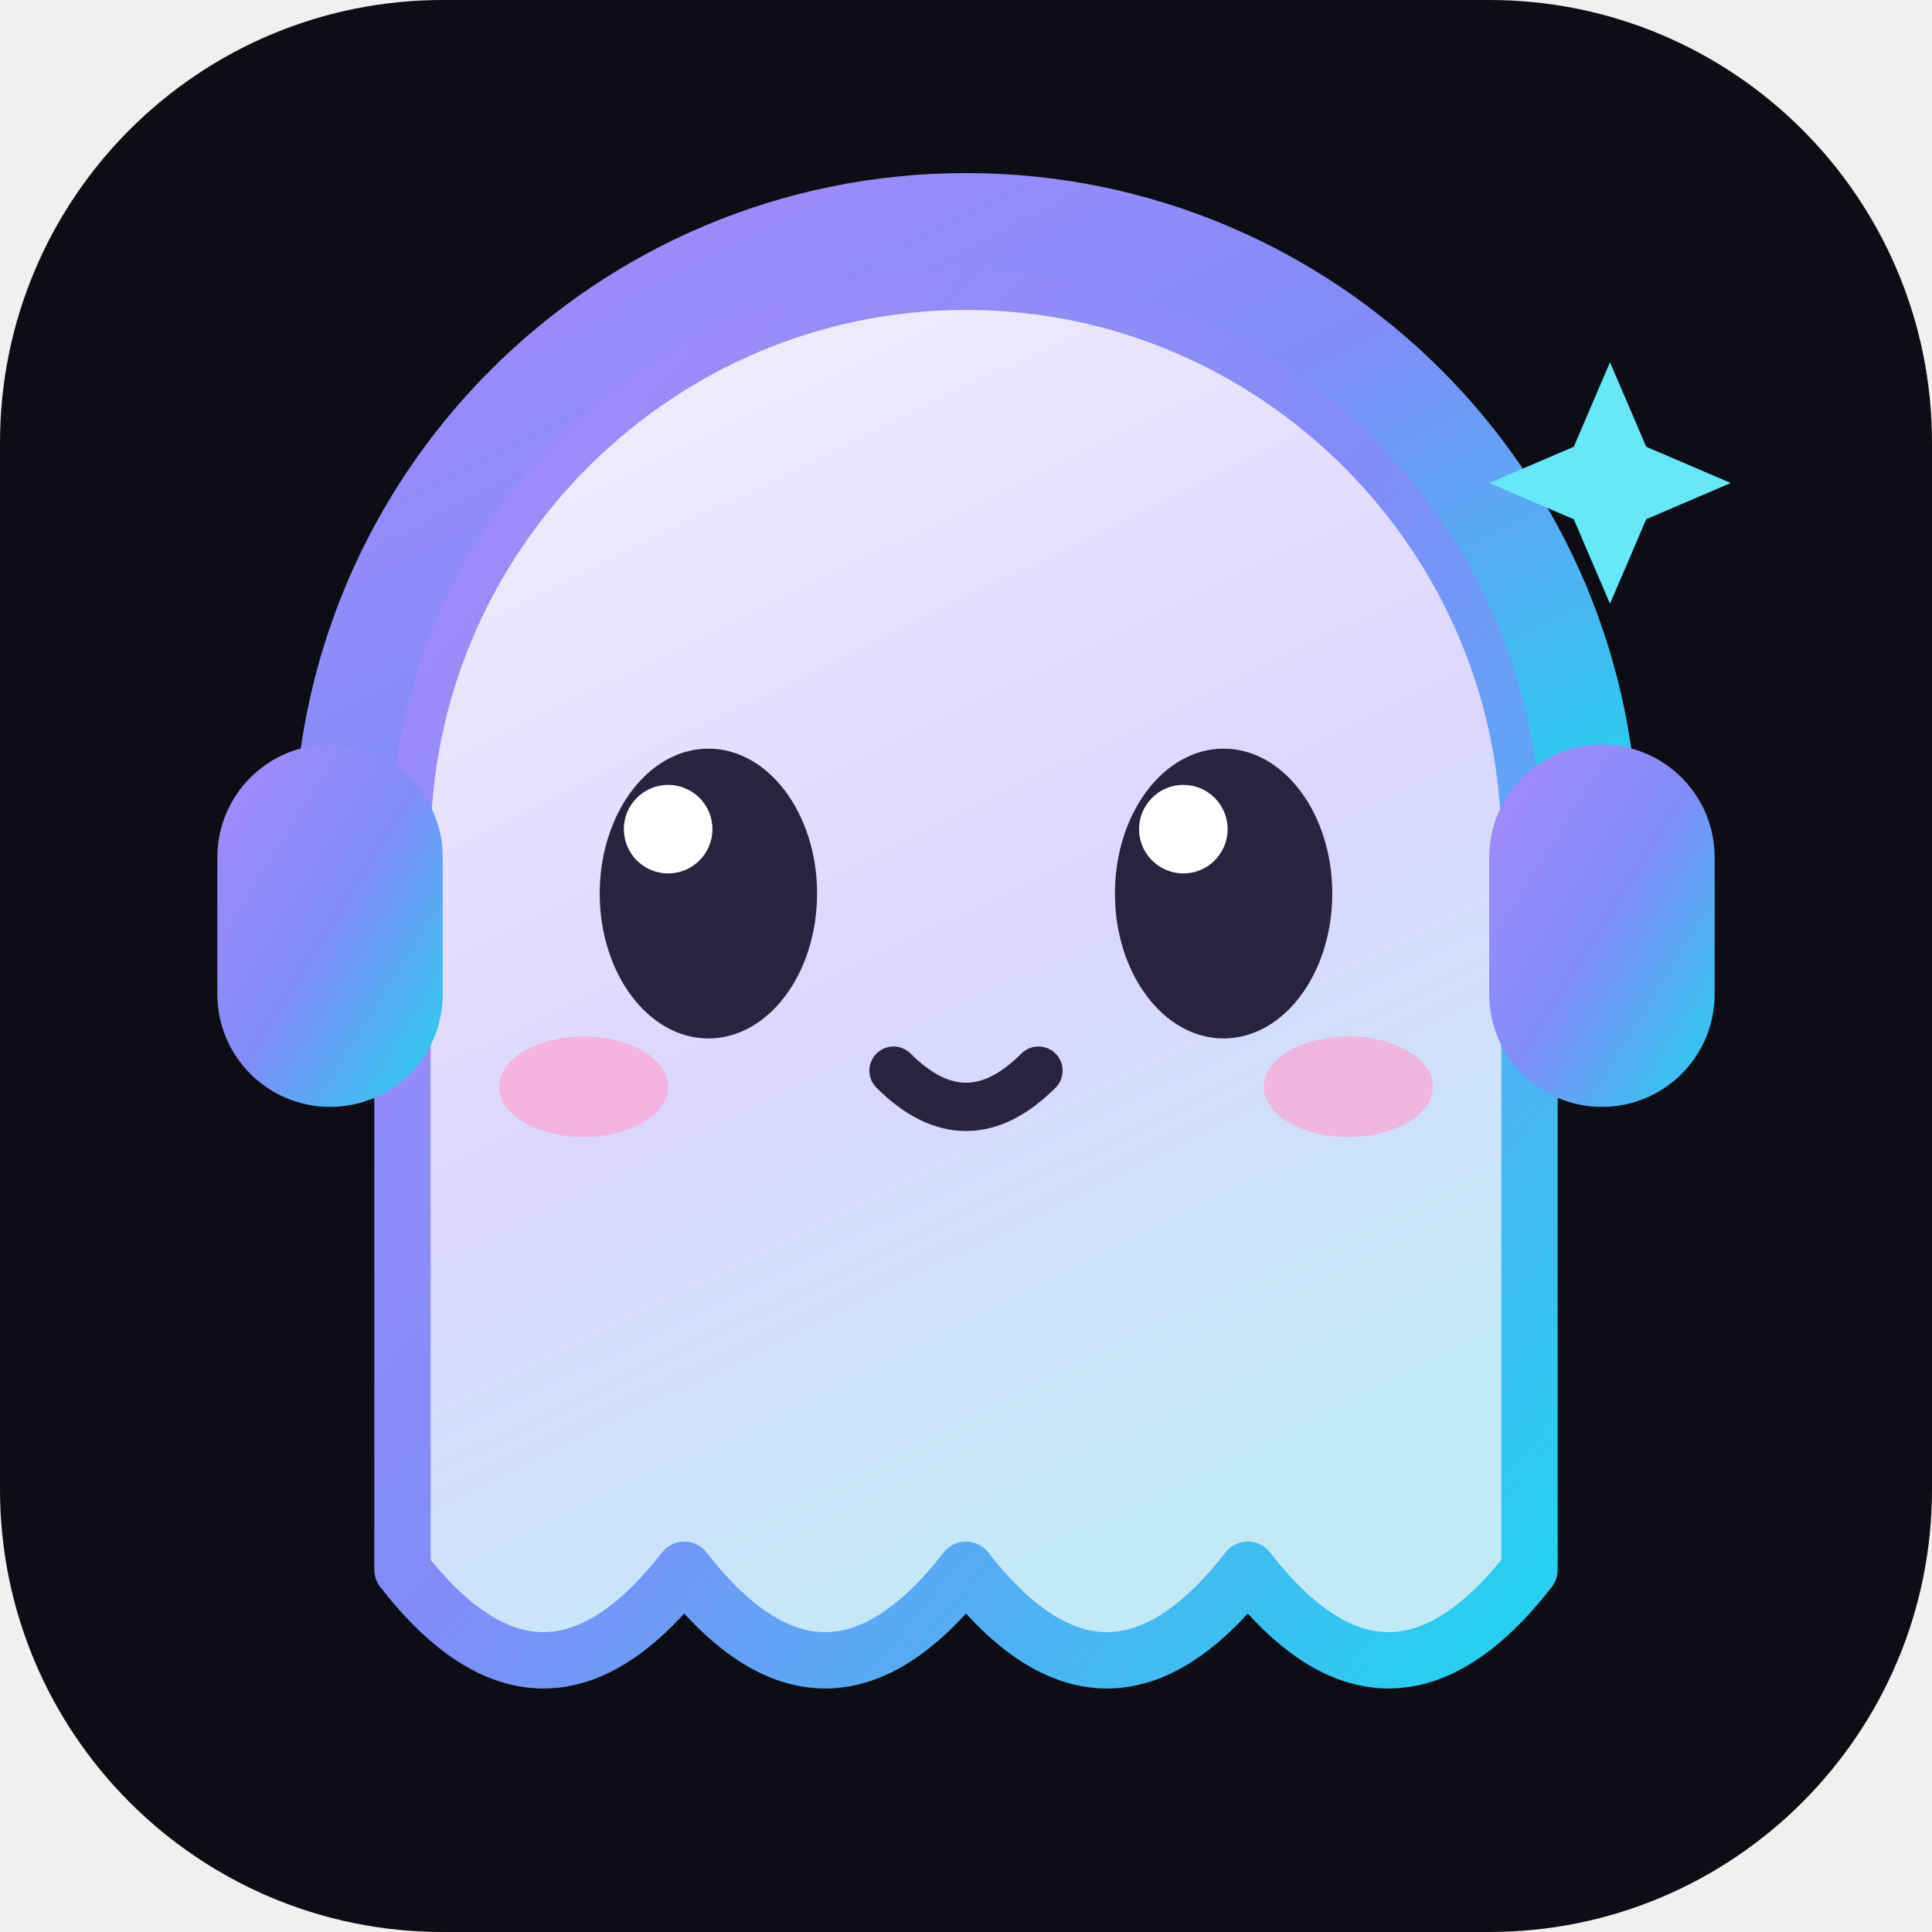
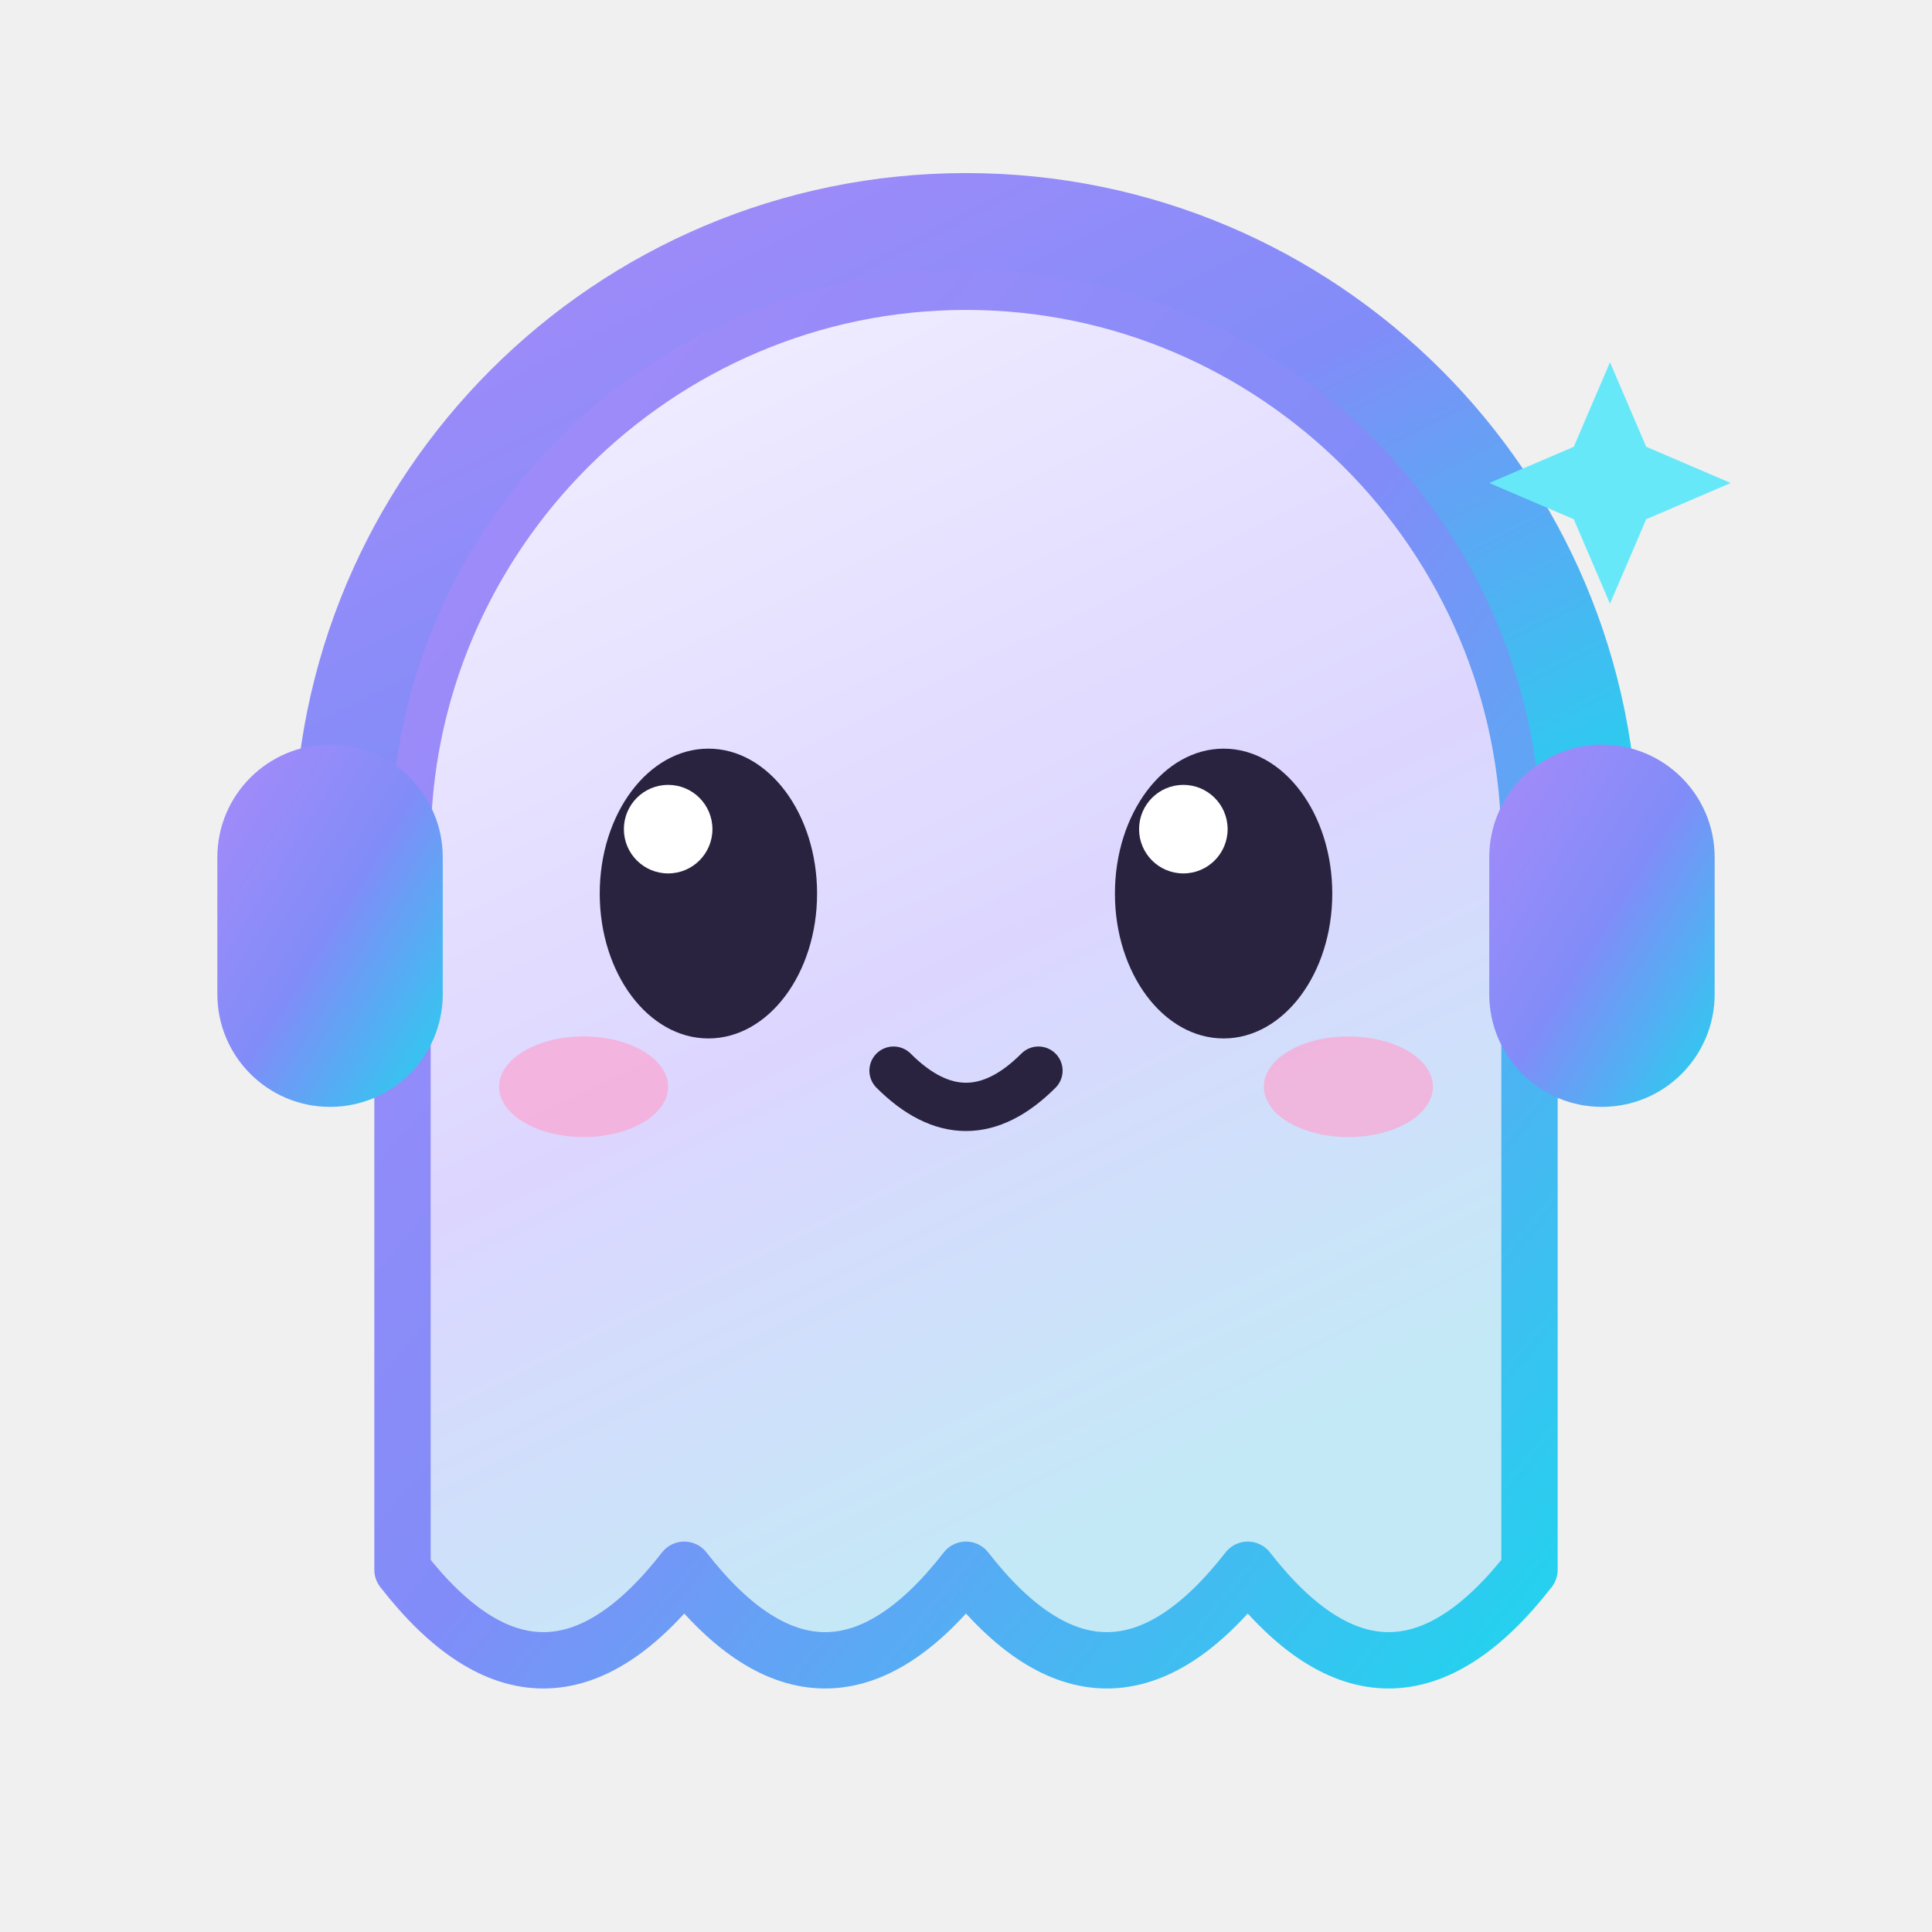
<svg xmlns="http://www.w3.org/2000/svg" viewBox="0 0 48 48">
  <defs>
    <linearGradient id="b" x1="0" y1="0" x2="0.4" y2="1">
      <stop offset="0" stop-color="#f4f1ff" />
      <stop offset="0.6" stop-color="#dcd6ff" />
      <stop offset="1" stop-color="#c3e9f6" />
    </linearGradient>
    <linearGradient id="g" x1="0" y1="0" x2="1" y2="1">
      <stop offset="0" stop-color="#a78bfa" />
      <stop offset="0.5" stop-color="#818cf8" />
      <stop offset="1" stop-color="#22d3ee" />
    </linearGradient>
  </defs>
-   <rect width="48" height="48" rx="11" fill="#0d0d15" />
  <path d="M10 39 L10 21 C10 13.3 16.3 7 24 7 C31.7 7 38 13.3 38 21 L38 39 Q34.5 43.5 31 39 Q27.5 43.5 24 39 Q20.5 43.5 17 39 Q13.5 43.5 10 39 Z" fill="url(#b)" stroke="url(#g)" stroke-width="1.4" stroke-linejoin="round" />
  <path d="M8.5 21 A15.5 15.5 0 0 1 39.5 21" fill="none" stroke="url(#g)" stroke-width="2.4" stroke-linecap="round" />
  <rect x="5.4" y="18.5" width="5.6" height="9" rx="2.8" fill="url(#g)" />
  <rect x="37" y="18.5" width="5.6" height="9" rx="2.8" fill="url(#g)" />
  <ellipse cx="14.5" cy="27" rx="2.1" ry="1.25" fill="#f9a8d4" opacity="0.75" />
  <ellipse cx="33.5" cy="27" rx="2.1" ry="1.25" fill="#f9a8d4" opacity="0.75" />
  <ellipse cx="17.6" cy="22.2" rx="2.7" ry="3.6" fill="#2a2340" />
  <ellipse cx="30.4" cy="22.2" rx="2.7" ry="3.6" fill="#2a2340" />
  <circle cx="16.6" cy="20.6" r="1.1" fill="#fff" />
  <circle cx="29.4" cy="20.6" r="1.1" fill="#fff" />
  <path d="M22.2 26.6 Q24 28.4 25.8 26.6" fill="none" stroke="#2a2340" stroke-width="1.2" stroke-linecap="round" />
  <path d="M40 9 l0.9 2.1 2.1 0.9 -2.1 0.9 -0.9 2.1 -0.9 -2.1 -2.1 -0.9 2.1 -0.9 Z" fill="#67e8f9" />
</svg>
